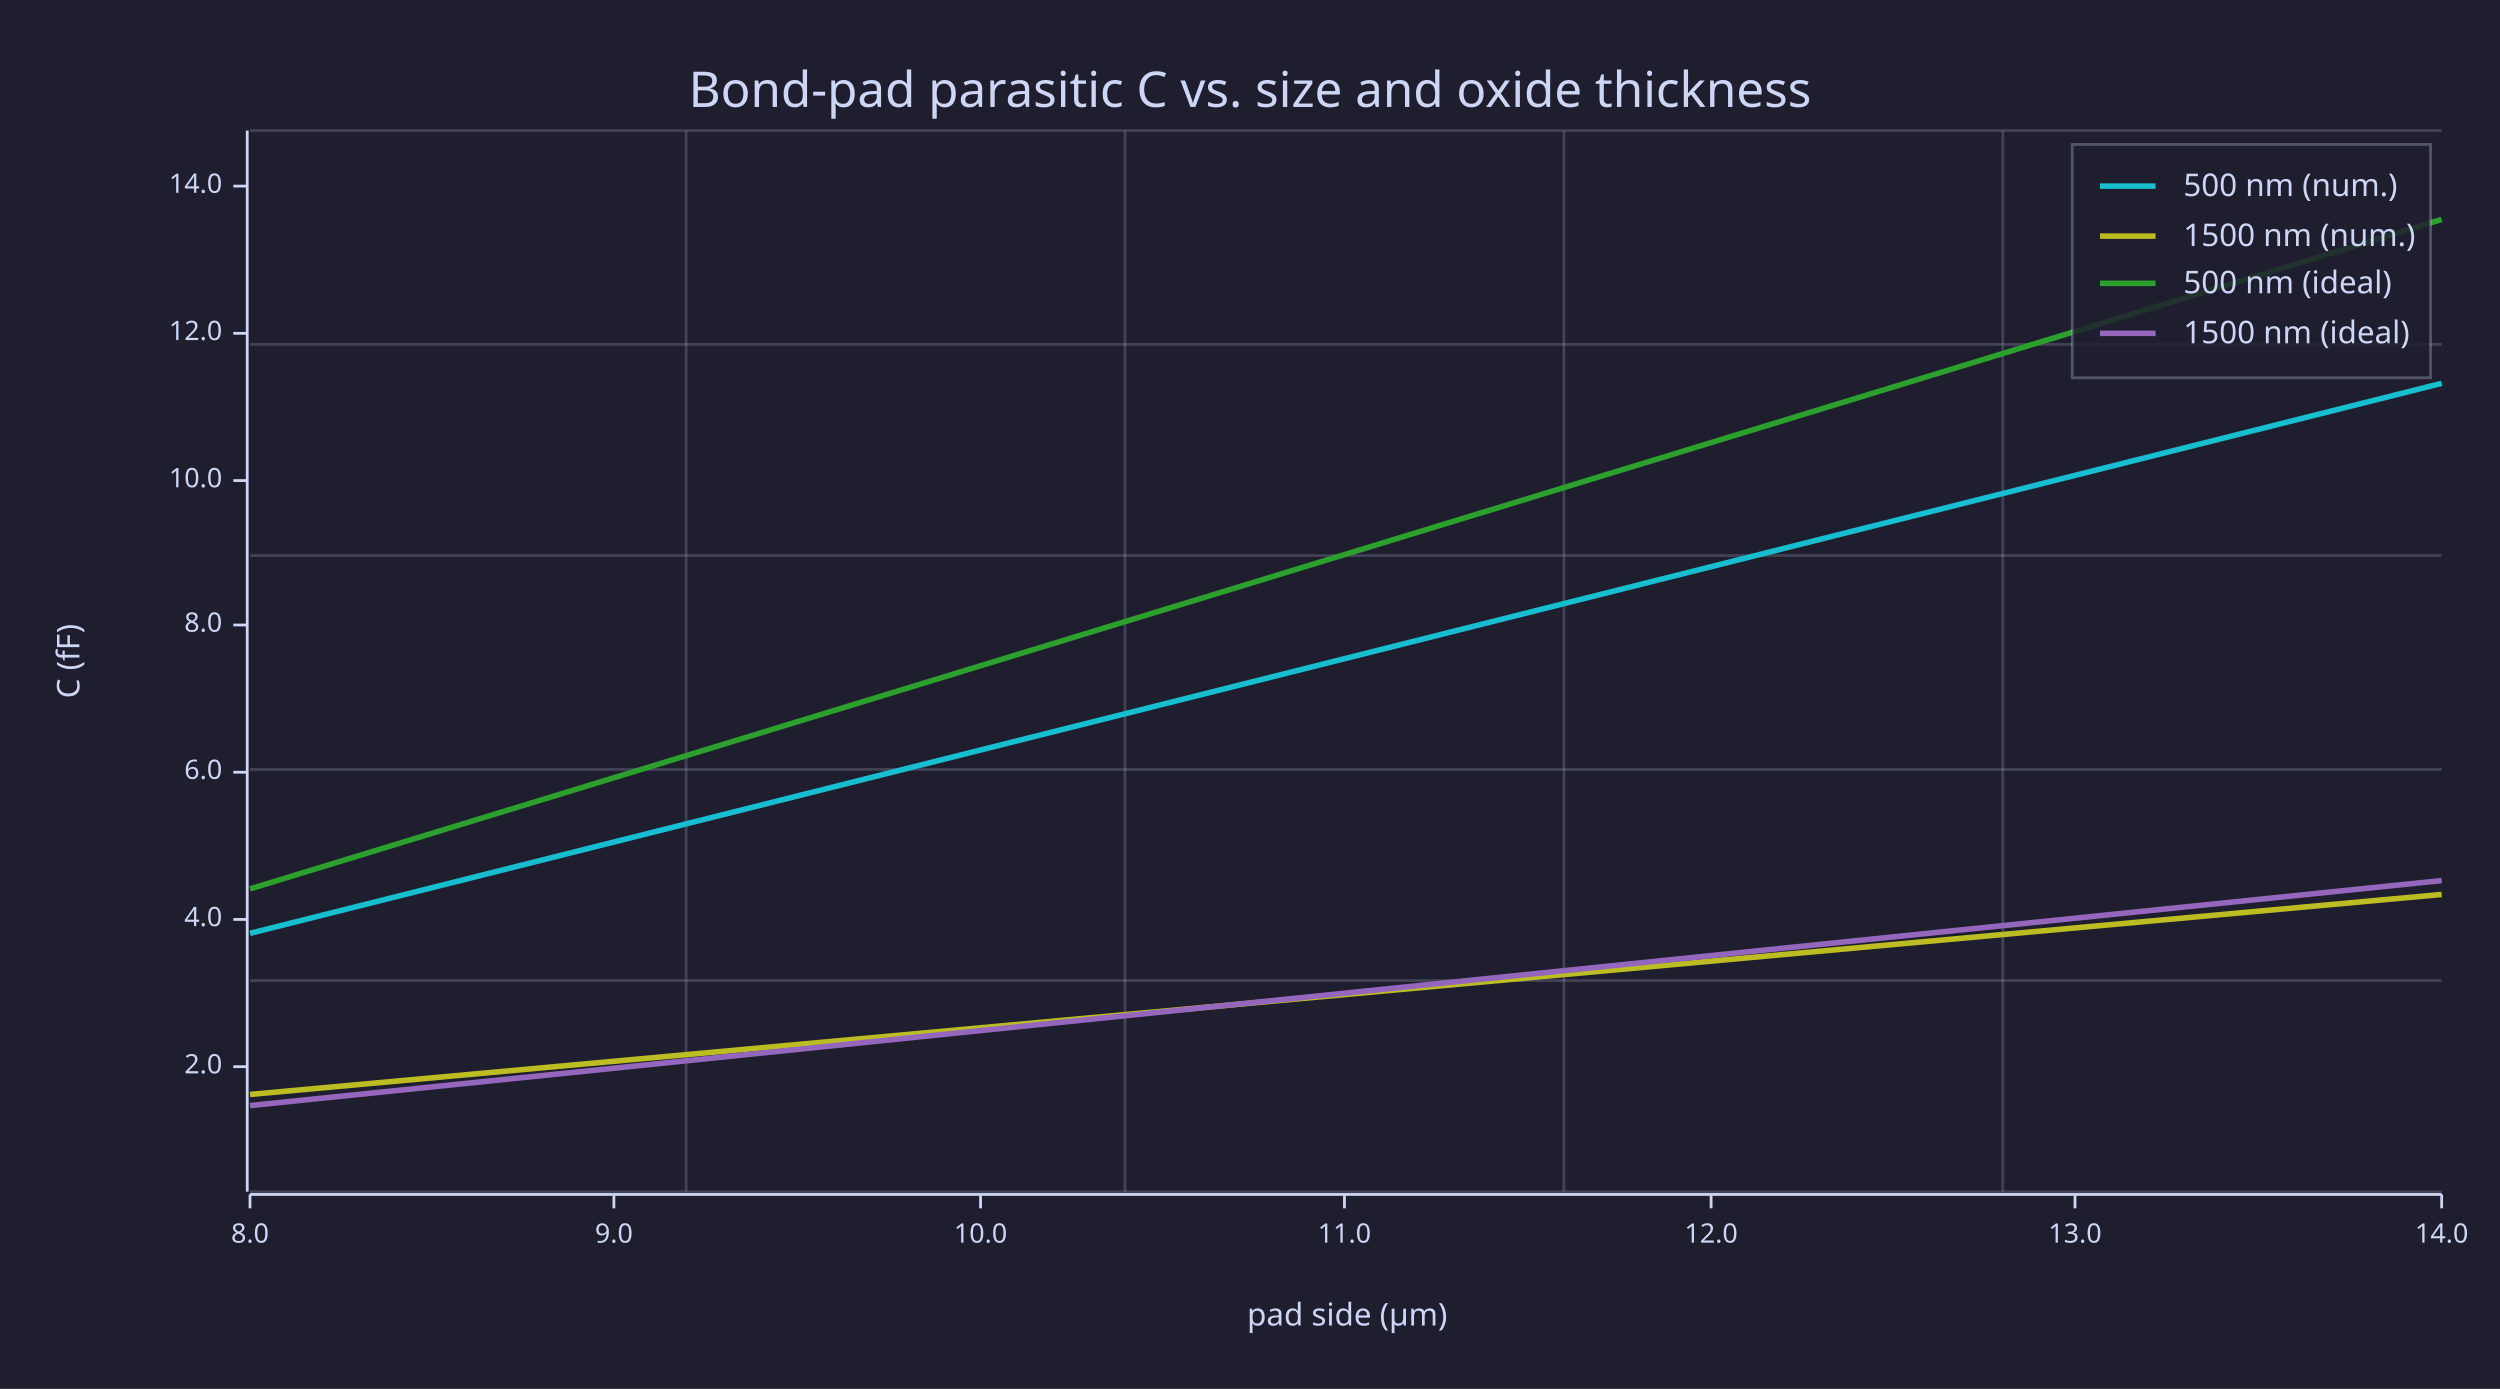
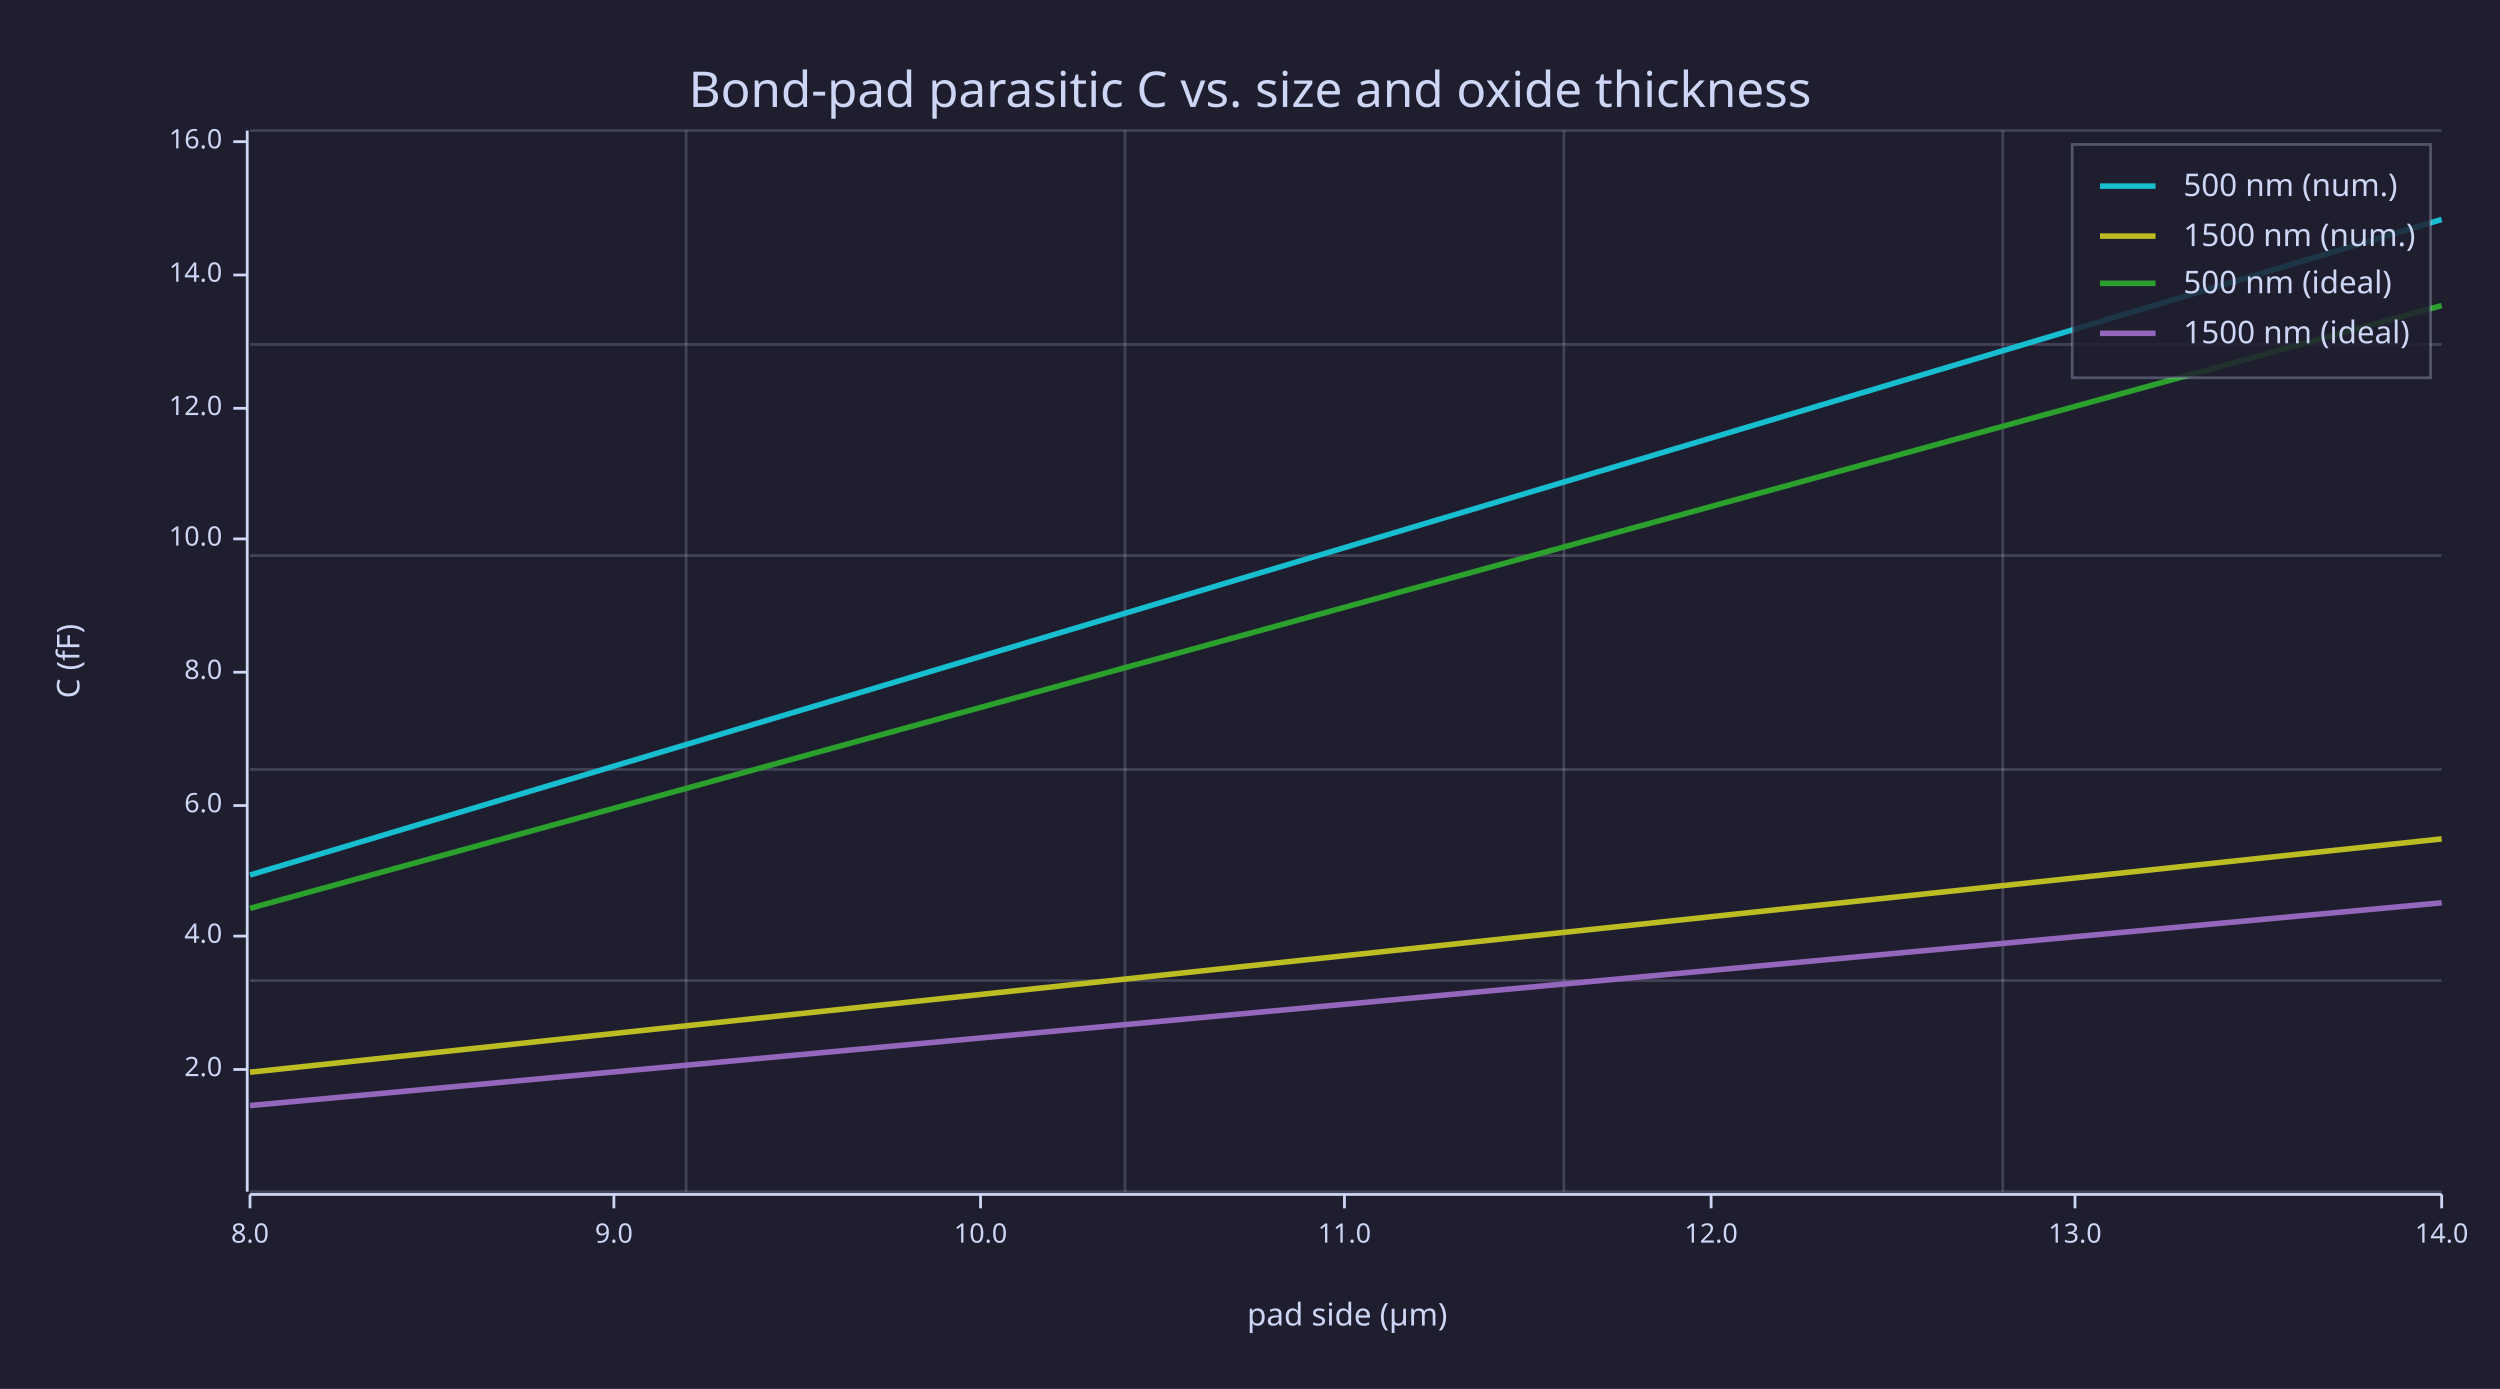
<svg xmlns="http://www.w3.org/2000/svg" width="900" height="500" viewBox="0 0 900 500">
  <rect x="0" y="0" width="900" height="500" opacity="1" fill="#1E1E2E" stroke="none" />
  <text x="450" y="25" dy="0.76em" text-anchor="middle" font-family="sans-serif" font-size="17.742" opacity="1" fill="#CDD6F4">
Bond-pad parasitic C vs. size and oxide thickness
</text>
  <text x="20" y="238" dy="0.76em" text-anchor="middle" font-family="sans-serif" font-size="11.29" opacity="1" fill="#CDD6F4" transform="rotate(270, 20, 238)">
C  (fF)
</text>
  <text x="485" y="480" dy="-0.5ex" text-anchor="middle" font-family="sans-serif" font-size="11.29" opacity="1" fill="#CDD6F4">
pad side  (µm)
</text>
  <polyline fill="none" opacity="1" stroke="#CDD6F4" stroke-width="1" points="89,47 89,429 " />
-   <text x="80" y="384" dy="0.5ex" text-anchor="end" font-family="sans-serif" font-size="9.677" opacity="1" fill="#CDD6F4">
+   <text x="80" y="385" dy="0.5ex" text-anchor="end" font-family="sans-serif" font-size="9.677" opacity="1" fill="#CDD6F4">
2.0
</text>
-   <polyline fill="none" opacity="1" stroke="#CDD6F4" stroke-width="1" points="84,384 89,384 " />
-   <text x="80" y="331" dy="0.5ex" text-anchor="end" font-family="sans-serif" font-size="9.677" opacity="1" fill="#CDD6F4">
+   <polyline fill="none" opacity="1" stroke="#CDD6F4" stroke-width="1" points="84,385 89,385 " />
+   <text x="80" y="337" dy="0.5ex" text-anchor="end" font-family="sans-serif" font-size="9.677" opacity="1" fill="#CDD6F4">
4.0
</text>
-   <polyline fill="none" opacity="1" stroke="#CDD6F4" stroke-width="1" points="84,331 89,331 " />
-   <text x="80" y="278" dy="0.5ex" text-anchor="end" font-family="sans-serif" font-size="9.677" opacity="1" fill="#CDD6F4">
+   <polyline fill="none" opacity="1" stroke="#CDD6F4" stroke-width="1" points="84,337 89,337 " />
+   <text x="80" y="290" dy="0.5ex" text-anchor="end" font-family="sans-serif" font-size="9.677" opacity="1" fill="#CDD6F4">
6.0
</text>
-   <polyline fill="none" opacity="1" stroke="#CDD6F4" stroke-width="1" points="84,278 89,278 " />
-   <text x="80" y="225" dy="0.5ex" text-anchor="end" font-family="sans-serif" font-size="9.677" opacity="1" fill="#CDD6F4">
+   <polyline fill="none" opacity="1" stroke="#CDD6F4" stroke-width="1" points="84,290 89,290 " />
+   <text x="80" y="242" dy="0.5ex" text-anchor="end" font-family="sans-serif" font-size="9.677" opacity="1" fill="#CDD6F4">
8.0
</text>
-   <polyline fill="none" opacity="1" stroke="#CDD6F4" stroke-width="1" points="84,225 89,225 " />
-   <text x="80" y="173" dy="0.5ex" text-anchor="end" font-family="sans-serif" font-size="9.677" opacity="1" fill="#CDD6F4">
+   <polyline fill="none" opacity="1" stroke="#CDD6F4" stroke-width="1" points="84,242 89,242 " />
+   <text x="80" y="194" dy="0.5ex" text-anchor="end" font-family="sans-serif" font-size="9.677" opacity="1" fill="#CDD6F4">
10.0
</text>
-   <polyline fill="none" opacity="1" stroke="#CDD6F4" stroke-width="1" points="84,173 89,173 " />
-   <text x="80" y="120" dy="0.5ex" text-anchor="end" font-family="sans-serif" font-size="9.677" opacity="1" fill="#CDD6F4">
+   <polyline fill="none" opacity="1" stroke="#CDD6F4" stroke-width="1" points="84,194 89,194 " />
+   <text x="80" y="147" dy="0.5ex" text-anchor="end" font-family="sans-serif" font-size="9.677" opacity="1" fill="#CDD6F4">
12.0
</text>
-   <polyline fill="none" opacity="1" stroke="#CDD6F4" stroke-width="1" points="84,120 89,120 " />
-   <text x="80" y="67" dy="0.5ex" text-anchor="end" font-family="sans-serif" font-size="9.677" opacity="1" fill="#CDD6F4">
+   <polyline fill="none" opacity="1" stroke="#CDD6F4" stroke-width="1" points="84,147 89,147 " />
+   <text x="80" y="99" dy="0.5ex" text-anchor="end" font-family="sans-serif" font-size="9.677" opacity="1" fill="#CDD6F4">
14.0
</text>
-   <polyline fill="none" opacity="1" stroke="#CDD6F4" stroke-width="1" points="84,67 89,67 " />
+   <polyline fill="none" opacity="1" stroke="#CDD6F4" stroke-width="1" points="84,99 89,99 " />
+   <text x="80" y="51" dy="0.5ex" text-anchor="end" font-family="sans-serif" font-size="9.677" opacity="1" fill="#CDD6F4">
+ 16.0
+ </text>
+   <polyline fill="none" opacity="1" stroke="#CDD6F4" stroke-width="1" points="84,51 89,51 " />
  <polyline fill="none" opacity="1" stroke="#CDD6F4" stroke-width="1" points="90,430 879,430 " />
  <text x="90" y="440" dy="0.76em" text-anchor="middle" font-family="sans-serif" font-size="9.677" opacity="1" fill="#CDD6F4">
8.0
</text>
  <polyline fill="none" opacity="1" stroke="#CDD6F4" stroke-width="1" points="90,430 90,435 " />
  <text x="221" y="440" dy="0.76em" text-anchor="middle" font-family="sans-serif" font-size="9.677" opacity="1" fill="#CDD6F4">
9.0
</text>
  <polyline fill="none" opacity="1" stroke="#CDD6F4" stroke-width="1" points="221,430 221,435 " />
  <text x="353" y="440" dy="0.76em" text-anchor="middle" font-family="sans-serif" font-size="9.677" opacity="1" fill="#CDD6F4">
10.0
</text>
  <polyline fill="none" opacity="1" stroke="#CDD6F4" stroke-width="1" points="353,430 353,435 " />
  <text x="484" y="440" dy="0.76em" text-anchor="middle" font-family="sans-serif" font-size="9.677" opacity="1" fill="#CDD6F4">
11.0
</text>
  <polyline fill="none" opacity="1" stroke="#CDD6F4" stroke-width="1" points="484,430 484,435 " />
  <text x="616" y="440" dy="0.76em" text-anchor="middle" font-family="sans-serif" font-size="9.677" opacity="1" fill="#CDD6F4">
12.0
</text>
  <polyline fill="none" opacity="1" stroke="#CDD6F4" stroke-width="1" points="616,430 616,435 " />
  <text x="747" y="440" dy="0.76em" text-anchor="middle" font-family="sans-serif" font-size="9.677" opacity="1" fill="#CDD6F4">
13.0
</text>
  <polyline fill="none" opacity="1" stroke="#CDD6F4" stroke-width="1" points="747,430 747,435 " />
  <text x="879" y="440" dy="0.76em" text-anchor="middle" font-family="sans-serif" font-size="9.677" opacity="1" fill="#CDD6F4">
14.0
</text>
  <polyline fill="none" opacity="1" stroke="#CDD6F4" stroke-width="1" points="879,430 879,435 " />
  <polyline fill="none" opacity="0.3" stroke="#9696B4" stroke-width="1" points="90,429 879,429 " />
  <polyline fill="none" opacity="0.3" stroke="#9696B4" stroke-width="1" points="90,353 879,353 " />
  <polyline fill="none" opacity="0.3" stroke="#9696B4" stroke-width="1" points="90,277 879,277 " />
  <polyline fill="none" opacity="0.3" stroke="#9696B4" stroke-width="1" points="90,200 879,200 " />
  <polyline fill="none" opacity="0.3" stroke="#9696B4" stroke-width="1" points="90,124 879,124 " />
  <polyline fill="none" opacity="0.3" stroke="#9696B4" stroke-width="1" points="90,47 879,47 " />
  <polyline fill="none" opacity="0.3" stroke="#9696B4" stroke-width="1" points="247,429 247,47 " />
  <polyline fill="none" opacity="0.3" stroke="#9696B4" stroke-width="1" points="405,429 405,47 " />
  <polyline fill="none" opacity="0.3" stroke="#9696B4" stroke-width="1" points="563,429 563,47 " />
  <polyline fill="none" opacity="0.3" stroke="#9696B4" stroke-width="1" points="721,429 721,47 " />
-   <polyline fill="none" opacity="1" stroke="#17BECF" stroke-width="2" points="90,336 879,138 " />
-   <polyline fill="none" opacity="1" stroke="#BCBD22" stroke-width="2" points="90,394 879,322 " />
-   <polyline fill="none" opacity="1" stroke="#2CA02C" stroke-width="2" points="90,320 879,79 " />
-   <polyline fill="none" opacity="1" stroke="#9467BD" stroke-width="2" points="90,398 879,317 " />
+   <polyline fill="none" opacity="1" stroke="#17BECF" stroke-width="2" points="90,315 879,79 " />
+   <polyline fill="none" opacity="1" stroke="#BCBD22" stroke-width="2" points="90,386 879,302 " />
+   <polyline fill="none" opacity="1" stroke="#2CA02C" stroke-width="2" points="90,327 879,110 " />
+   <polyline fill="none" opacity="1" stroke="#9467BD" stroke-width="2" points="90,398 879,325 " />
  <rect x="746" y="52" width="129" height="84" opacity="0.85" fill="#1E1E2E" stroke="none" />
  <rect x="746" y="52" width="129" height="84" opacity="0.3" fill="none" stroke="#CDD6F4" />
  <text x="786" y="62" dy="0.76em" text-anchor="start" font-family="sans-serif" font-size="11.29" opacity="1" fill="#CDD6F4">
500 nm (num.)
</text>
  <text x="786" y="80" dy="0.76em" text-anchor="start" font-family="sans-serif" font-size="11.29" opacity="1" fill="#CDD6F4">
1500 nm (num.)
</text>
  <text x="786" y="97" dy="0.76em" text-anchor="start" font-family="sans-serif" font-size="11.29" opacity="1" fill="#CDD6F4">
500 nm (ideal)
</text>
  <text x="786" y="115" dy="0.76em" text-anchor="start" font-family="sans-serif" font-size="11.29" opacity="1" fill="#CDD6F4">
1500 nm (ideal)
</text>
  <polyline fill="none" opacity="1" stroke="#17BECF" stroke-width="2" points="756,67 776,67 " />
  <polyline fill="none" opacity="1" stroke="#BCBD22" stroke-width="2" points="756,85 776,85 " />
  <polyline fill="none" opacity="1" stroke="#2CA02C" stroke-width="2" points="756,102 776,102 " />
  <polyline fill="none" opacity="1" stroke="#9467BD" stroke-width="2" points="756,120 776,120 " />
</svg>
